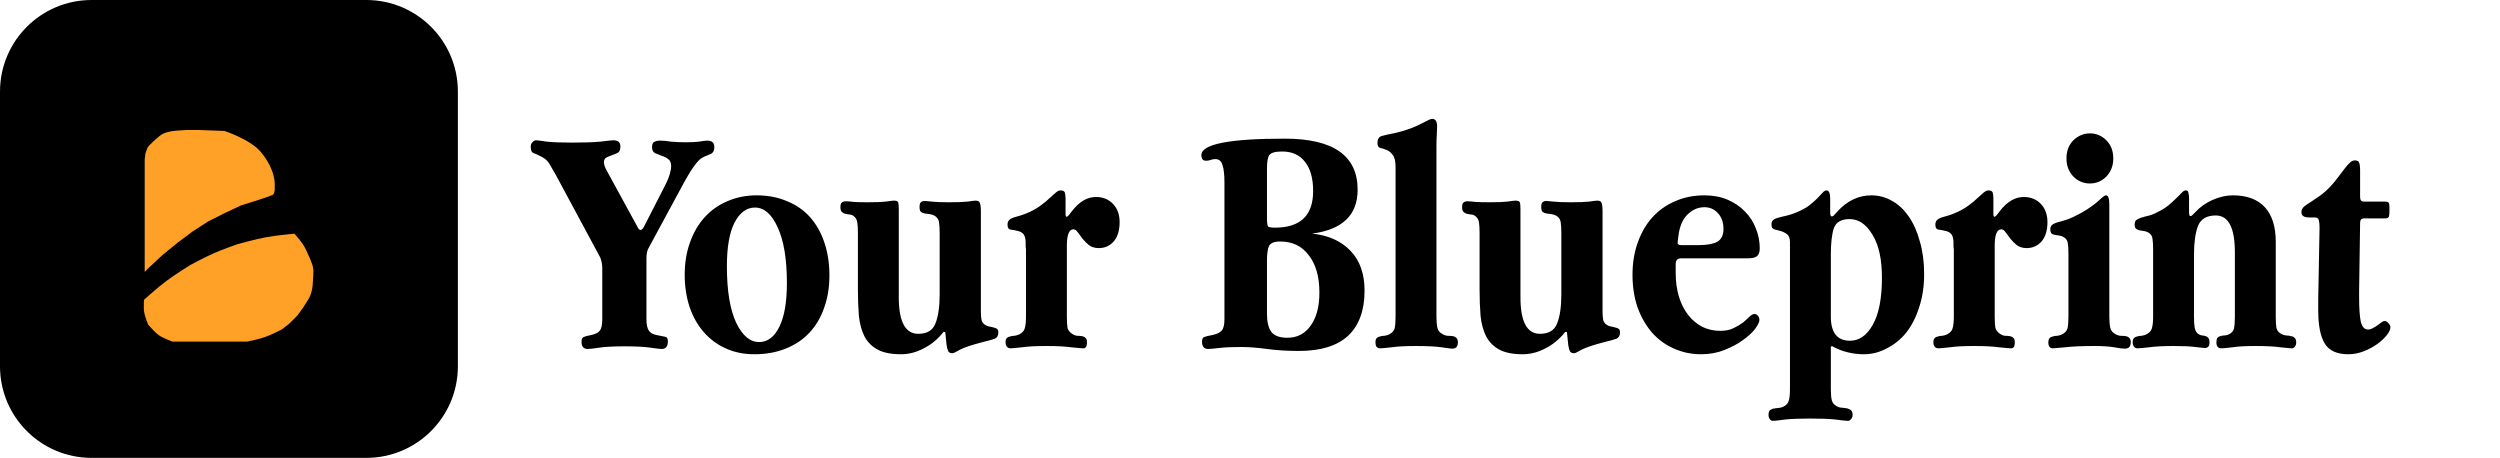
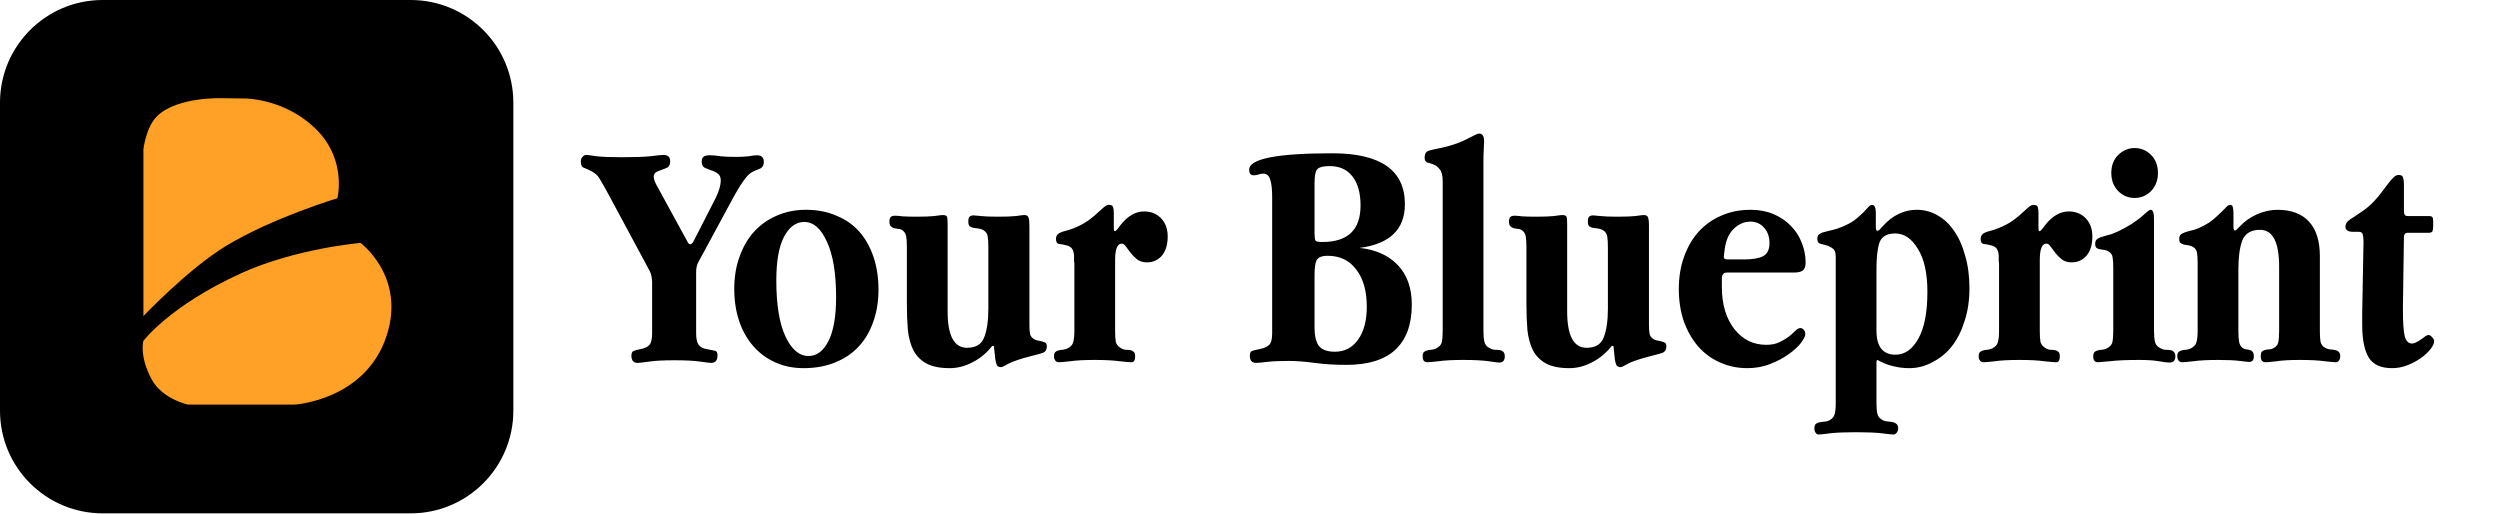
- <svg xmlns="http://www.w3.org/2000/svg" width="273" height="50" viewBox="0 0 273 50" fill="none">
-   <rect width="50" height="50" rx="10" fill="black" />
-   <path d="M15.3 17.4V30.9L16.7 29.5L18.1 28.2L19.7 26.9L21.3 25.7L23 24.6L24.8 23.7L26.5 22.9L28.4 22.3L29.3 22L30.1 21.7L30.4 21.3L30.5 20.8L30.5 20.3C30.5 20.3 30.7 18.421 28.8 16.2C27.572 14.764 24.6 13.8 24.6 13.8L21.8 13.7C21.8 13.7 20.867 13.68 20.3 13.7C19.734 13.719 18.9 13.8 18.9 13.8C18.9 13.8 18.14 13.899 17.7 14.1C17.217 14.32 17.003 14.554 16.6 14.9C16.223 15.224 15.7 15.8 15.7 15.8L15.4 16.6L15.3 17.4Z" fill="#FFA126" stroke="black" />
-   <path d="M27.041 37.8H18.741C18.741 37.8 17.577 37.392 17.041 37C16.462 36.576 15.741 35.7 15.741 35.7C15.741 35.7 15.337 34.748 15.241 34.1C15.149 33.482 15.241 32.5 15.241 32.5C15.241 32.5 16.777 31.098 17.841 30.3C18.855 29.539 20.541 28.5 20.541 28.5C20.541 28.5 22.102 27.657 23.141 27.2C24.137 26.762 25.741 26.2 25.741 26.2C25.741 26.2 27.736 25.636 29.041 25.4C30.318 25.169 32.341 25 32.341 25C32.341 25 33.4 26.069 33.841 27C34.741 28.9 34.651 29.045 34.7 29.3C34.749 29.555 34.708 30.373 34.641 31.184C34.541 32.4 34 33.1 34 33.1L33.5 33.9L32.841 34.8L31.941 35.7L31.041 36.4C31.041 36.4 29.851 37.022 29.041 37.3C28.279 37.562 27.041 37.8 27.041 37.8Z" fill="#FFA126" stroke="black" />
-   <path d="M66.236 18.596L69.62 24.788C69.716 25.004 69.824 25.112 69.944 25.112C70.064 25.112 70.184 25.004 70.304 24.788L72.716 20.072C72.908 19.688 73.052 19.328 73.148 18.992C73.244 18.632 73.292 18.356 73.292 18.164C73.292 17.78 73.184 17.516 72.968 17.372C72.752 17.204 72.512 17.084 72.248 17.012C71.984 16.916 71.744 16.82 71.528 16.724C71.312 16.604 71.204 16.388 71.204 16.076C71.204 15.812 71.264 15.632 71.384 15.536C71.528 15.416 71.768 15.356 72.104 15.356C72.44 15.356 72.824 15.392 73.256 15.464C73.712 15.512 74.252 15.536 74.876 15.536C75.476 15.536 75.968 15.512 76.352 15.464C76.76 15.392 77.06 15.356 77.252 15.356C77.756 15.356 78.008 15.596 78.008 16.076C78.008 16.268 77.972 16.424 77.9 16.544C77.852 16.64 77.768 16.724 77.648 16.796C77.528 16.844 77.384 16.904 77.216 16.976C77.072 17.024 76.892 17.108 76.676 17.228C76.172 17.492 75.428 18.548 74.444 20.396L70.88 26.984C70.688 27.296 70.592 27.68 70.592 28.136V34.904C70.592 35.432 70.676 35.828 70.844 36.092C71.012 36.356 71.312 36.524 71.744 36.596C72.152 36.668 72.452 36.728 72.644 36.776C72.836 36.8 72.932 36.968 72.932 37.28C72.932 37.832 72.704 38.108 72.248 38.108C72.08 38.108 71.672 38.06 71.024 37.964C70.376 37.868 69.44 37.82 68.216 37.82C67.016 37.82 66.092 37.868 65.444 37.964C64.796 38.06 64.376 38.108 64.184 38.108C63.728 38.108 63.5 37.844 63.5 37.316C63.5 37.052 63.572 36.884 63.716 36.812C63.86 36.74 64.124 36.668 64.508 36.596C64.988 36.5 65.312 36.344 65.48 36.128C65.672 35.912 65.768 35.492 65.768 34.868V29.252C65.768 29.06 65.744 28.844 65.696 28.604C65.648 28.364 65.576 28.16 65.48 27.992L60.656 19.028C60.416 18.596 60.2 18.224 60.008 17.912C59.816 17.576 59.528 17.312 59.144 17.12C58.784 16.928 58.496 16.796 58.28 16.724C58.064 16.652 57.956 16.424 57.956 16.04C57.956 15.824 58.016 15.656 58.136 15.536C58.256 15.392 58.4 15.32 58.568 15.32C58.688 15.32 59.06 15.368 59.684 15.464C60.308 15.536 61.232 15.572 62.456 15.572C63.8 15.572 64.844 15.536 65.588 15.464C66.332 15.368 66.8 15.32 66.992 15.32C67.496 15.32 67.748 15.548 67.748 16.004C67.748 16.34 67.652 16.568 67.46 16.688C67.268 16.784 67.064 16.868 66.848 16.94C66.632 17.012 66.428 17.096 66.236 17.192C66.044 17.288 65.948 17.468 65.948 17.732C65.948 17.948 66.044 18.236 66.236 18.596ZM82.617 21.332C83.865 21.332 84.981 21.548 85.965 21.98C86.973 22.388 87.813 22.976 88.485 23.744C89.157 24.512 89.673 25.436 90.033 26.516C90.393 27.596 90.573 28.784 90.573 30.08C90.573 31.376 90.381 32.552 89.997 33.608C89.637 34.664 89.097 35.576 88.377 36.344C87.681 37.088 86.817 37.664 85.785 38.072C84.777 38.48 83.637 38.684 82.365 38.684C81.213 38.684 80.169 38.468 79.233 38.036C78.321 37.628 77.529 37.04 76.857 36.272C76.185 35.504 75.669 34.592 75.309 33.536C74.949 32.456 74.769 31.28 74.769 30.008C74.769 28.712 74.961 27.536 75.345 26.48C75.729 25.4 76.257 24.488 76.929 23.744C77.625 22.976 78.453 22.388 79.413 21.98C80.397 21.548 81.465 21.332 82.617 21.332ZM82.437 22.664C81.525 22.664 80.781 23.216 80.205 24.32C79.653 25.4 79.377 26.984 79.377 29.072C79.377 31.736 79.713 33.788 80.385 35.228C81.057 36.644 81.897 37.352 82.905 37.352C83.817 37.352 84.549 36.8 85.101 35.696C85.653 34.592 85.929 32.996 85.929 30.908C85.929 28.292 85.593 26.264 84.921 24.824C84.273 23.384 83.445 22.664 82.437 22.664ZM98.147 23.528V32.456C98.147 35.12 98.855 36.452 100.271 36.452C101.231 36.452 101.855 36.08 102.143 35.336C102.455 34.568 102.611 33.512 102.611 32.168V25.436C102.611 24.932 102.587 24.536 102.539 24.248C102.491 23.96 102.335 23.732 102.071 23.564C101.903 23.468 101.723 23.408 101.531 23.384C101.339 23.36 101.159 23.336 100.991 23.312C100.823 23.288 100.679 23.228 100.559 23.132C100.463 23.036 100.415 22.856 100.415 22.592C100.415 22.328 100.463 22.16 100.559 22.088C100.655 21.992 100.799 21.944 100.991 21.944C101.087 21.944 101.351 21.968 101.783 22.016C102.215 22.064 102.827 22.088 103.619 22.088C104.507 22.088 105.179 22.064 105.635 22.016C106.115 21.944 106.415 21.908 106.535 21.908C106.799 21.908 106.955 21.992 107.003 22.16C107.075 22.304 107.111 22.628 107.111 23.132V34.04C107.111 34.4 107.135 34.7 107.183 34.94C107.231 35.156 107.363 35.336 107.579 35.48C107.723 35.576 107.879 35.636 108.047 35.66C108.215 35.684 108.371 35.72 108.515 35.768C108.659 35.792 108.779 35.84 108.875 35.912C108.971 35.984 109.019 36.116 109.019 36.308C109.019 36.644 108.887 36.872 108.623 36.992C108.359 37.088 107.927 37.208 107.327 37.352C106.127 37.664 105.299 37.94 104.843 38.18C104.387 38.444 104.111 38.576 104.015 38.576C103.799 38.576 103.643 38.504 103.547 38.36C103.475 38.216 103.415 37.988 103.367 37.676L103.223 36.272L103.043 36.236C102.419 37.028 101.699 37.628 100.883 38.036C100.067 38.468 99.239 38.684 98.399 38.684C97.319 38.684 96.467 38.516 95.843 38.18C95.219 37.844 94.739 37.364 94.403 36.74C94.091 36.116 93.887 35.372 93.791 34.508C93.719 33.62 93.683 32.648 93.683 31.592V25.436C93.683 24.908 93.659 24.512 93.611 24.248C93.563 23.96 93.419 23.732 93.179 23.564C93.035 23.468 92.879 23.42 92.711 23.42C92.567 23.396 92.423 23.372 92.279 23.348C92.135 23.3 92.015 23.228 91.919 23.132C91.823 23.036 91.775 22.868 91.775 22.628C91.775 22.364 91.823 22.196 91.919 22.124C92.015 22.028 92.171 21.98 92.387 21.98C92.579 21.98 92.867 22.004 93.251 22.052C93.635 22.076 94.139 22.088 94.763 22.088C95.603 22.088 96.251 22.064 96.707 22.016C97.187 21.944 97.487 21.908 97.607 21.908C97.871 21.908 98.027 21.968 98.075 22.088C98.123 22.208 98.147 22.46 98.147 22.844V23.528ZM116.358 21.692V23.312C116.358 23.552 116.394 23.672 116.466 23.672C116.538 23.672 116.634 23.6 116.754 23.456L117.078 23.024C117.87 22.016 118.734 21.512 119.67 21.512C120.438 21.512 121.062 21.764 121.542 22.268C122.022 22.772 122.262 23.432 122.262 24.248C122.262 25.16 122.046 25.868 121.614 26.372C121.182 26.852 120.642 27.092 119.994 27.092C119.562 27.092 119.202 26.984 118.914 26.768C118.65 26.552 118.422 26.324 118.23 26.084C118.038 25.82 117.858 25.58 117.69 25.364C117.546 25.148 117.39 25.04 117.222 25.04C116.742 25.04 116.502 25.64 116.502 26.84V34.58C116.502 35.108 116.526 35.516 116.574 35.804C116.646 36.068 116.814 36.284 117.078 36.452C117.246 36.572 117.426 36.644 117.618 36.668C117.81 36.668 117.978 36.68 118.122 36.704C118.29 36.728 118.422 36.788 118.518 36.884C118.638 36.956 118.698 37.124 118.698 37.388C118.698 37.82 118.566 38.036 118.302 38.036C118.11 38.036 117.678 38 117.006 37.928C116.334 37.832 115.422 37.784 114.27 37.784C113.118 37.784 112.218 37.832 111.57 37.928C110.922 38 110.514 38.036 110.346 38.036C110.178 38.036 110.046 37.976 109.95 37.856C109.854 37.736 109.806 37.58 109.806 37.388C109.806 37.148 109.854 36.992 109.95 36.92C110.046 36.824 110.166 36.764 110.31 36.74C110.454 36.692 110.61 36.668 110.778 36.668C110.946 36.644 111.114 36.596 111.282 36.524C111.618 36.356 111.822 36.14 111.894 35.876C111.99 35.588 112.038 35.156 112.038 34.58V27.308C112.038 27.188 112.026 27.068 112.002 26.948C112.002 26.828 112.002 26.684 112.002 26.516C112.002 26.18 111.954 25.916 111.858 25.724C111.762 25.508 111.57 25.352 111.282 25.256C110.922 25.16 110.622 25.1 110.382 25.076C110.142 25.052 110.022 24.872 110.022 24.536C110.022 24.32 110.082 24.152 110.202 24.032C110.322 23.912 110.49 23.816 110.706 23.744C110.922 23.672 111.174 23.6 111.462 23.528C111.774 23.432 112.11 23.3 112.47 23.132C112.974 22.892 113.394 22.64 113.73 22.376C114.09 22.112 114.39 21.86 114.63 21.62C114.894 21.38 115.11 21.188 115.278 21.044C115.47 20.876 115.65 20.792 115.818 20.792C116.082 20.792 116.238 20.876 116.286 21.044C116.334 21.212 116.358 21.428 116.358 21.692ZM138.354 23.816C138.354 24.296 138.39 24.596 138.462 24.716C138.534 24.812 138.786 24.86 139.218 24.86C142.002 24.86 143.394 23.528 143.394 20.864C143.394 19.472 143.094 18.404 142.494 17.66C141.918 16.916 141.09 16.544 140.01 16.544C139.266 16.544 138.798 16.676 138.606 16.94C138.438 17.18 138.354 17.672 138.354 18.416V23.816ZM143.286 25.508C145.086 25.7 146.49 26.336 147.498 27.416C148.506 28.472 149.01 29.912 149.01 31.736C149.01 33.896 148.41 35.54 147.21 36.668C146.01 37.772 144.222 38.324 141.846 38.324C140.574 38.324 139.41 38.252 138.354 38.108C137.298 37.964 136.35 37.892 135.51 37.892C134.526 37.892 133.734 37.928 133.134 38C132.534 38.072 132.138 38.108 131.946 38.108C131.49 38.108 131.262 37.844 131.262 37.316C131.262 37.052 131.334 36.884 131.478 36.812C131.646 36.74 131.934 36.668 132.342 36.596C132.822 36.5 133.17 36.344 133.386 36.128C133.602 35.912 133.71 35.492 133.71 34.868V19.964C133.71 19.076 133.638 18.428 133.494 18.02C133.374 17.588 133.11 17.372 132.702 17.372C132.51 17.372 132.33 17.408 132.162 17.48C132.018 17.528 131.862 17.552 131.694 17.552C131.358 17.552 131.19 17.348 131.19 16.94C131.19 15.74 134.226 15.14 140.298 15.14C145.602 15.14 148.254 17 148.254 20.72C148.254 23.48 146.598 25.076 143.286 25.508ZM138.354 34.256C138.354 35.144 138.51 35.804 138.822 36.236C139.158 36.668 139.746 36.884 140.586 36.884C141.642 36.884 142.482 36.452 143.106 35.588C143.754 34.7 144.078 33.488 144.078 31.952C144.078 30.224 143.694 28.868 142.926 27.884C142.182 26.876 141.138 26.372 139.794 26.372C139.146 26.372 138.738 26.54 138.57 26.876C138.426 27.188 138.354 27.716 138.354 28.46V34.256ZM156.86 15.932V34.58C156.86 35.108 156.896 35.516 156.968 35.804C157.04 36.092 157.208 36.308 157.472 36.452C157.664 36.572 157.856 36.644 158.048 36.668C158.264 36.668 158.456 36.68 158.624 36.704C158.792 36.728 158.924 36.788 159.02 36.884C159.14 36.98 159.2 37.148 159.2 37.388C159.2 37.844 158.996 38.072 158.588 38.072C158.468 38.072 158.084 38.024 157.436 37.928C156.788 37.832 155.852 37.784 154.628 37.784C153.476 37.784 152.576 37.832 151.928 37.928C151.28 38 150.872 38.036 150.704 38.036C150.536 38.036 150.404 37.976 150.308 37.856C150.236 37.736 150.2 37.58 150.2 37.388C150.2 37.148 150.248 36.992 150.344 36.92C150.44 36.824 150.56 36.764 150.704 36.74C150.848 36.692 151.004 36.668 151.172 36.668C151.364 36.644 151.532 36.596 151.676 36.524C152.012 36.356 152.216 36.14 152.288 35.876C152.36 35.588 152.396 35.156 152.396 34.58V18.236C152.396 17.588 152.288 17.144 152.072 16.904C151.88 16.64 151.652 16.46 151.388 16.364C151.148 16.268 150.92 16.196 150.704 16.148C150.512 16.076 150.416 15.896 150.416 15.608C150.416 15.2 150.572 14.948 150.884 14.852C151.22 14.756 151.7 14.648 152.324 14.528C152.948 14.384 153.488 14.228 153.944 14.06C154.4 13.892 154.784 13.724 155.096 13.556C155.432 13.388 155.696 13.256 155.888 13.16C156.104 13.04 156.272 12.98 156.392 12.98C156.752 12.98 156.932 13.256 156.932 13.808C156.932 14.072 156.92 14.384 156.896 14.744C156.872 15.104 156.86 15.5 156.86 15.932ZM166.034 23.528V32.456C166.034 35.12 166.742 36.452 168.158 36.452C169.118 36.452 169.742 36.08 170.03 35.336C170.342 34.568 170.498 33.512 170.498 32.168V25.436C170.498 24.932 170.474 24.536 170.426 24.248C170.378 23.96 170.222 23.732 169.958 23.564C169.79 23.468 169.61 23.408 169.418 23.384C169.226 23.36 169.046 23.336 168.878 23.312C168.71 23.288 168.566 23.228 168.446 23.132C168.35 23.036 168.302 22.856 168.302 22.592C168.302 22.328 168.35 22.16 168.446 22.088C168.542 21.992 168.686 21.944 168.878 21.944C168.974 21.944 169.238 21.968 169.67 22.016C170.102 22.064 170.714 22.088 171.506 22.088C172.394 22.088 173.066 22.064 173.522 22.016C174.002 21.944 174.302 21.908 174.422 21.908C174.686 21.908 174.842 21.992 174.89 22.16C174.962 22.304 174.998 22.628 174.998 23.132V34.04C174.998 34.4 175.022 34.7 175.07 34.94C175.118 35.156 175.25 35.336 175.466 35.48C175.61 35.576 175.766 35.636 175.934 35.66C176.102 35.684 176.258 35.72 176.402 35.768C176.546 35.792 176.666 35.84 176.762 35.912C176.858 35.984 176.906 36.116 176.906 36.308C176.906 36.644 176.774 36.872 176.51 36.992C176.246 37.088 175.814 37.208 175.214 37.352C174.014 37.664 173.186 37.94 172.73 38.18C172.274 38.444 171.998 38.576 171.902 38.576C171.686 38.576 171.53 38.504 171.434 38.36C171.362 38.216 171.302 37.988 171.254 37.676L171.11 36.272L170.93 36.236C170.306 37.028 169.586 37.628 168.77 38.036C167.954 38.468 167.126 38.684 166.286 38.684C165.206 38.684 164.354 38.516 163.73 38.18C163.106 37.844 162.626 37.364 162.29 36.74C161.978 36.116 161.774 35.372 161.678 34.508C161.606 33.62 161.57 32.648 161.57 31.592V25.436C161.57 24.908 161.546 24.512 161.498 24.248C161.45 23.96 161.306 23.732 161.066 23.564C160.922 23.468 160.766 23.42 160.598 23.42C160.454 23.396 160.31 23.372 160.166 23.348C160.022 23.3 159.902 23.228 159.806 23.132C159.71 23.036 159.662 22.868 159.662 22.628C159.662 22.364 159.71 22.196 159.806 22.124C159.902 22.028 160.058 21.98 160.274 21.98C160.466 21.98 160.754 22.004 161.138 22.052C161.522 22.076 162.026 22.088 162.65 22.088C163.49 22.088 164.138 22.064 164.594 22.016C165.074 21.944 165.374 21.908 165.494 21.908C165.758 21.908 165.914 21.968 165.962 22.088C166.01 22.208 166.034 22.46 166.034 22.844V23.528ZM185.469 26.768C186.381 26.768 187.065 26.648 187.521 26.408C187.977 26.144 188.205 25.676 188.205 25.004C188.205 24.284 188.001 23.708 187.593 23.276C187.209 22.844 186.717 22.628 186.117 22.628C185.421 22.628 184.797 22.904 184.245 23.456C183.717 23.984 183.393 24.776 183.273 25.832L183.201 26.444V26.516C183.201 26.684 183.333 26.768 183.597 26.768H185.469ZM190.869 28.208H183.561C183.177 28.208 182.985 28.424 182.985 28.856V29.792C182.985 30.752 183.105 31.628 183.345 32.42C183.585 33.188 183.921 33.848 184.353 34.4C184.785 34.952 185.301 35.384 185.901 35.696C186.501 35.984 187.149 36.128 187.845 36.128C188.421 36.128 188.901 36.032 189.285 35.84C189.693 35.648 190.041 35.444 190.329 35.228C190.617 34.988 190.857 34.772 191.049 34.58C191.241 34.388 191.421 34.292 191.589 34.292C191.733 34.292 191.853 34.352 191.949 34.472C192.069 34.592 192.129 34.748 192.129 34.94C192.129 35.156 191.973 35.48 191.661 35.912C191.349 36.32 190.905 36.728 190.329 37.136C189.777 37.544 189.105 37.904 188.313 38.216C187.545 38.528 186.693 38.684 185.757 38.684C184.677 38.684 183.669 38.468 182.733 38.036C181.821 37.628 181.029 37.04 180.357 36.272C179.709 35.504 179.193 34.592 178.809 33.536C178.449 32.456 178.269 31.28 178.269 30.008C178.269 28.712 178.461 27.536 178.845 26.48C179.229 25.4 179.757 24.488 180.429 23.744C181.125 22.976 181.953 22.388 182.913 21.98C183.873 21.548 184.941 21.332 186.117 21.332C187.053 21.332 187.893 21.488 188.637 21.8C189.381 22.112 190.017 22.544 190.545 23.096C191.073 23.624 191.469 24.236 191.733 24.932C192.021 25.628 192.165 26.36 192.165 27.128C192.165 27.536 192.057 27.824 191.841 27.992C191.649 28.136 191.325 28.208 190.869 28.208ZM199.856 21.692V23.204C199.856 23.492 199.916 23.636 200.036 23.636C200.108 23.636 200.18 23.6 200.252 23.528L200.612 23.132C201.692 21.932 202.94 21.332 204.356 21.332C205.172 21.332 205.928 21.536 206.624 21.944C207.32 22.328 207.92 22.892 208.424 23.636C208.952 24.38 209.36 25.292 209.648 26.372C209.96 27.428 210.116 28.616 210.116 29.936C210.116 31.256 209.936 32.456 209.576 33.536C209.24 34.616 208.772 35.54 208.172 36.308C207.572 37.052 206.864 37.628 206.048 38.036C205.256 38.468 204.416 38.684 203.528 38.684C202.904 38.684 202.316 38.612 201.764 38.468C201.212 38.348 200.636 38.12 200.036 37.784L199.928 37.892V42.5C199.928 43.052 199.964 43.46 200.036 43.724C200.108 43.988 200.276 44.192 200.54 44.336C200.732 44.456 200.924 44.516 201.116 44.516C201.332 44.54 201.524 44.564 201.692 44.588C201.884 44.636 202.028 44.708 202.124 44.804C202.244 44.9 202.304 45.068 202.304 45.308C202.304 45.5 202.244 45.656 202.124 45.776C202.028 45.896 201.92 45.956 201.8 45.956C201.584 45.956 201.128 45.908 200.432 45.812C199.76 45.74 198.848 45.704 197.696 45.704C196.544 45.704 195.62 45.74 194.924 45.812C194.252 45.908 193.808 45.956 193.592 45.956C193.472 45.956 193.364 45.896 193.268 45.776C193.172 45.656 193.124 45.5 193.124 45.308C193.124 45.068 193.172 44.9 193.268 44.804C193.364 44.732 193.484 44.672 193.628 44.624C193.796 44.6 193.964 44.576 194.132 44.552C194.324 44.552 194.504 44.516 194.672 44.444C195.008 44.3 195.224 44.084 195.32 43.796C195.416 43.532 195.464 43.1 195.464 42.5V26.48C195.464 26.024 195.356 25.724 195.14 25.58C194.924 25.412 194.684 25.292 194.42 25.22C194.18 25.148 193.952 25.088 193.736 25.04C193.544 24.968 193.448 24.8 193.448 24.536C193.448 24.296 193.508 24.128 193.628 24.032C193.772 23.912 193.952 23.828 194.168 23.78C194.408 23.708 194.696 23.636 195.032 23.564C195.368 23.492 195.74 23.372 196.148 23.204C196.724 22.964 197.192 22.712 197.552 22.448C197.912 22.16 198.212 21.896 198.452 21.656C198.692 21.416 198.884 21.212 199.028 21.044C199.172 20.876 199.316 20.792 199.46 20.792C199.724 20.792 199.856 21.092 199.856 21.692ZM199.928 34.58C199.928 36.332 200.624 37.208 202.016 37.208C203.024 37.208 203.852 36.632 204.5 35.48C205.172 34.304 205.508 32.588 205.508 30.332C205.508 28.292 205.16 26.72 204.464 25.616C203.792 24.488 202.964 23.924 201.98 23.924C201.068 23.924 200.492 24.26 200.252 24.932C200.036 25.58 199.928 26.54 199.928 27.812V34.58ZM217.678 21.692V23.312C217.678 23.552 217.714 23.672 217.786 23.672C217.858 23.672 217.954 23.6 218.074 23.456L218.398 23.024C219.19 22.016 220.054 21.512 220.99 21.512C221.758 21.512 222.382 21.764 222.862 22.268C223.342 22.772 223.582 23.432 223.582 24.248C223.582 25.16 223.366 25.868 222.934 26.372C222.502 26.852 221.962 27.092 221.314 27.092C220.882 27.092 220.522 26.984 220.234 26.768C219.97 26.552 219.742 26.324 219.55 26.084C219.358 25.82 219.178 25.58 219.01 25.364C218.866 25.148 218.71 25.04 218.542 25.04C218.062 25.04 217.822 25.64 217.822 26.84V34.58C217.822 35.108 217.846 35.516 217.894 35.804C217.966 36.068 218.134 36.284 218.398 36.452C218.566 36.572 218.746 36.644 218.938 36.668C219.13 36.668 219.298 36.68 219.442 36.704C219.61 36.728 219.742 36.788 219.838 36.884C219.958 36.956 220.018 37.124 220.018 37.388C220.018 37.82 219.886 38.036 219.622 38.036C219.43 38.036 218.998 38 218.326 37.928C217.654 37.832 216.742 37.784 215.59 37.784C214.438 37.784 213.538 37.832 212.89 37.928C212.242 38 211.834 38.036 211.666 38.036C211.498 38.036 211.366 37.976 211.27 37.856C211.174 37.736 211.126 37.58 211.126 37.388C211.126 37.148 211.174 36.992 211.27 36.92C211.366 36.824 211.486 36.764 211.63 36.74C211.774 36.692 211.93 36.668 212.098 36.668C212.266 36.644 212.434 36.596 212.602 36.524C212.938 36.356 213.142 36.14 213.214 35.876C213.31 35.588 213.358 35.156 213.358 34.58V27.308C213.358 27.188 213.346 27.068 213.322 26.948C213.322 26.828 213.322 26.684 213.322 26.516C213.322 26.18 213.274 25.916 213.178 25.724C213.082 25.508 212.89 25.352 212.602 25.256C212.242 25.16 211.942 25.1 211.702 25.076C211.462 25.052 211.342 24.872 211.342 24.536C211.342 24.32 211.402 24.152 211.522 24.032C211.642 23.912 211.81 23.816 212.026 23.744C212.242 23.672 212.494 23.6 212.782 23.528C213.094 23.432 213.43 23.3 213.79 23.132C214.294 22.892 214.714 22.64 215.05 22.376C215.41 22.112 215.71 21.86 215.95 21.62C216.214 21.38 216.43 21.188 216.598 21.044C216.79 20.876 216.97 20.792 217.138 20.792C217.402 20.792 217.558 20.876 217.606 21.044C217.654 21.212 217.678 21.428 217.678 21.692ZM228.214 14.564C228.91 14.564 229.51 14.816 230.014 15.32C230.518 15.824 230.77 16.484 230.77 17.3C230.77 18.092 230.518 18.752 230.014 19.28C229.51 19.784 228.91 20.036 228.214 20.036C227.518 20.036 226.918 19.784 226.414 19.28C225.91 18.752 225.658 18.092 225.658 17.3C225.658 16.484 225.91 15.824 226.414 15.32C226.942 14.816 227.542 14.564 228.214 14.564ZM230.338 22.34V34.58C230.338 35.108 230.374 35.516 230.446 35.804C230.518 36.092 230.686 36.308 230.95 36.452C231.142 36.572 231.334 36.644 231.526 36.668C231.742 36.668 231.934 36.68 232.102 36.704C232.27 36.728 232.402 36.788 232.498 36.884C232.618 36.98 232.678 37.148 232.678 37.388C232.678 37.844 232.462 38.072 232.03 38.072C231.79 38.072 231.406 38.024 230.878 37.928C230.35 37.832 229.63 37.784 228.718 37.784C227.326 37.784 226.246 37.832 225.478 37.928C224.734 38 224.302 38.036 224.182 38.036C223.846 38.036 223.678 37.82 223.678 37.388C223.678 37.172 223.726 37.016 223.822 36.92C223.918 36.824 224.038 36.764 224.182 36.74C224.326 36.692 224.482 36.668 224.65 36.668C224.842 36.644 225.01 36.596 225.154 36.524C225.49 36.356 225.694 36.14 225.766 35.876C225.838 35.588 225.874 35.156 225.874 34.58V27.704C225.874 27.2 225.85 26.816 225.802 26.552C225.778 26.288 225.634 26.072 225.37 25.904C225.226 25.808 225.058 25.748 224.866 25.724C224.698 25.7 224.542 25.676 224.398 25.652C224.254 25.628 224.134 25.58 224.038 25.508C223.942 25.412 223.894 25.268 223.894 25.076C223.894 24.86 223.942 24.704 224.038 24.608C224.158 24.488 224.326 24.392 224.542 24.32C224.758 24.248 225.01 24.176 225.298 24.104C225.61 24.032 225.97 23.9 226.378 23.708C226.978 23.42 227.482 23.144 227.89 22.88C228.322 22.592 228.67 22.34 228.934 22.124C229.198 21.884 229.414 21.692 229.582 21.548C229.75 21.404 229.882 21.332 229.978 21.332C230.218 21.332 230.338 21.668 230.338 22.34ZM239.044 21.692V23.168C239.044 23.456 239.092 23.6 239.188 23.6C239.26 23.6 239.332 23.564 239.404 23.492L239.728 23.168C240.232 22.616 240.856 22.172 241.6 21.836C242.368 21.5 243.112 21.332 243.832 21.332C245.368 21.332 246.532 21.764 247.324 22.628C248.116 23.492 248.512 24.752 248.512 26.408V34.58C248.512 35.108 248.536 35.516 248.584 35.804C248.656 36.092 248.824 36.308 249.088 36.452C249.256 36.548 249.436 36.608 249.628 36.632C249.82 36.632 250 36.656 250.168 36.704C250.336 36.728 250.468 36.788 250.564 36.884C250.684 36.98 250.744 37.148 250.744 37.388C250.744 37.58 250.696 37.736 250.6 37.856C250.504 37.976 250.396 38.036 250.276 38.036C250.132 38.036 249.724 38 249.052 37.928C248.404 37.832 247.48 37.784 246.28 37.784C245.2 37.784 244.36 37.832 243.76 37.928C243.16 38 242.764 38.036 242.572 38.036C242.212 38.036 242.032 37.82 242.032 37.388C242.032 37.148 242.068 36.98 242.14 36.884C242.236 36.788 242.344 36.728 242.464 36.704C242.608 36.656 242.752 36.632 242.896 36.632C243.064 36.632 243.22 36.596 243.364 36.524C243.676 36.38 243.868 36.176 243.94 35.912C244.012 35.624 244.048 35.18 244.048 34.58V27.56C244.048 24.872 243.352 23.528 241.96 23.528C240.976 23.528 240.328 23.912 240.016 24.68C239.728 25.448 239.584 26.492 239.584 27.812V34.58C239.584 35.084 239.608 35.48 239.656 35.768C239.704 36.056 239.824 36.284 240.016 36.452C240.16 36.548 240.304 36.608 240.448 36.632C240.592 36.632 240.724 36.656 240.844 36.704C240.964 36.728 241.06 36.788 241.132 36.884C241.228 36.98 241.276 37.148 241.276 37.388C241.276 37.796 241.108 38 240.772 38C240.652 38 240.304 37.964 239.728 37.892C239.176 37.82 238.384 37.784 237.352 37.784C236.2 37.784 235.3 37.832 234.652 37.928C234.004 38 233.596 38.036 233.428 38.036C233.26 38.036 233.128 37.976 233.032 37.856C232.936 37.736 232.888 37.58 232.888 37.388C232.888 37.148 232.936 36.992 233.032 36.92C233.128 36.824 233.248 36.764 233.392 36.74C233.536 36.692 233.692 36.668 233.86 36.668C234.028 36.644 234.196 36.596 234.364 36.524C234.7 36.356 234.904 36.14 234.976 35.876C235.072 35.588 235.12 35.156 235.12 34.58V27.2C235.12 26.696 235.096 26.312 235.048 26.048C235.024 25.784 234.88 25.568 234.616 25.4C234.448 25.304 234.268 25.244 234.076 25.22C233.908 25.196 233.752 25.172 233.608 25.148C233.464 25.1 233.344 25.04 233.248 24.968C233.152 24.896 233.104 24.752 233.104 24.536C233.104 24.296 233.164 24.128 233.284 24.032C233.404 23.936 233.572 23.852 233.788 23.78C234.004 23.708 234.268 23.636 234.58 23.564C234.892 23.492 235.228 23.36 235.588 23.168C236.092 22.928 236.512 22.664 236.848 22.376C237.184 22.088 237.46 21.836 237.676 21.62C237.916 21.38 238.108 21.188 238.252 21.044C238.396 20.876 238.54 20.792 238.684 20.792C238.852 20.792 238.948 20.876 238.972 21.044C239.02 21.212 239.044 21.428 239.044 21.692ZM257.723 18.488V21.512C257.723 21.848 257.855 22.016 258.119 22.016H260.423C260.663 22.016 260.807 22.064 260.855 22.16C260.903 22.232 260.927 22.364 260.927 22.556V23.096C260.927 23.36 260.903 23.552 260.855 23.672C260.807 23.792 260.663 23.852 260.423 23.852H258.119C257.855 23.852 257.723 24.02 257.723 24.356L257.615 31.772V32.42C257.615 33.644 257.675 34.544 257.795 35.12C257.939 35.696 258.203 35.984 258.587 35.984C258.755 35.984 258.923 35.936 259.091 35.84C259.283 35.744 259.463 35.636 259.631 35.516C259.799 35.396 259.943 35.288 260.063 35.192C260.207 35.096 260.327 35.048 260.423 35.048C260.543 35.048 260.675 35.132 260.819 35.3C260.963 35.444 261.035 35.588 261.035 35.732C261.035 35.972 260.903 36.26 260.639 36.596C260.375 36.932 260.027 37.256 259.595 37.568C259.163 37.88 258.671 38.144 258.119 38.36C257.567 38.576 257.003 38.684 256.427 38.684C255.203 38.684 254.351 38.3 253.871 37.532C253.391 36.74 253.151 35.54 253.151 33.932V32.6L253.295 24.86C253.295 24.524 253.271 24.26 253.223 24.068C253.175 23.852 253.031 23.744 252.791 23.744H252.143C251.591 23.744 251.315 23.552 251.315 23.168C251.315 22.952 251.399 22.76 251.567 22.592C251.759 22.424 251.999 22.256 252.287 22.088C252.575 21.896 252.911 21.668 253.295 21.404C253.679 21.14 254.075 20.792 254.483 20.36C254.819 20 255.107 19.652 255.347 19.316C255.611 18.98 255.839 18.68 256.031 18.416C256.247 18.128 256.439 17.912 256.607 17.768C256.775 17.6 256.955 17.516 257.147 17.516C257.411 17.516 257.567 17.6 257.615 17.768C257.687 17.936 257.723 18.176 257.723 18.488Z" fill="black" />
+ <svg xmlns="http://www.w3.org/2000/svg" width="974" height="200" viewBox="0 0 974 200" fill="none">
+   <path d="M255.728 72.008L267.76 94.024C268.101 94.792 268.485 95.176 268.912 95.176C269.339 95.176 269.765 94.792 270.192 94.024L278.768 77.256C279.451 75.891 279.963 74.611 280.304 73.416C280.645 72.136 280.816 71.155 280.816 70.472C280.816 69.107 280.432 68.168 279.664 67.656C278.896 67.059 278.043 66.632 277.104 66.376C276.165 66.035 275.312 65.693 274.544 65.352C273.776 64.925 273.392 64.157 273.392 63.048C273.392 62.109 273.605 61.469 274.032 61.128C274.544 60.701 275.397 60.488 276.592 60.488C277.787 60.488 279.152 60.616 280.688 60.872C282.309 61.043 284.229 61.128 286.448 61.128C288.581 61.128 290.331 61.043 291.696 60.872C293.147 60.616 294.213 60.488 294.896 60.488C296.688 60.488 297.584 61.341 297.584 63.048C297.584 63.731 297.456 64.285 297.2 64.712C297.029 65.053 296.731 65.352 296.304 65.608C295.877 65.779 295.365 65.992 294.768 66.248C294.256 66.419 293.616 66.717 292.848 67.144C291.056 68.083 288.411 71.837 284.912 78.408L272.24 101.832C271.557 102.941 271.216 104.307 271.216 105.928V129.992C271.216 131.869 271.515 133.277 272.112 134.216C272.709 135.155 273.776 135.752 275.312 136.008C276.763 136.264 277.829 136.477 278.512 136.648C279.195 136.733 279.536 137.331 279.536 138.44C279.536 140.403 278.725 141.384 277.104 141.384C276.507 141.384 275.056 141.213 272.752 140.872C270.448 140.531 267.12 140.36 262.768 140.36C258.501 140.36 255.216 140.531 252.912 140.872C250.608 141.213 249.115 141.384 248.432 141.384C246.811 141.384 246 140.445 246 138.568C246 137.629 246.256 137.032 246.768 136.776C247.28 136.52 248.219 136.264 249.584 136.008C251.291 135.667 252.443 135.112 253.04 134.344C253.723 133.576 254.064 132.083 254.064 129.864V109.896C254.064 109.213 253.979 108.445 253.808 107.592C253.637 106.739 253.381 106.013 253.04 105.416L235.888 73.544C235.035 72.008 234.267 70.685 233.584 69.576C232.901 68.381 231.877 67.443 230.512 66.76C229.232 66.077 228.208 65.608 227.44 65.352C226.672 65.096 226.288 64.285 226.288 62.92C226.288 62.152 226.501 61.555 226.928 61.128C227.355 60.616 227.867 60.36 228.464 60.36C228.891 60.36 230.213 60.531 232.432 60.872C234.651 61.128 237.936 61.256 242.288 61.256C247.067 61.256 250.779 61.128 253.424 60.872C256.069 60.531 257.733 60.36 258.416 60.36C260.208 60.36 261.104 61.171 261.104 62.792C261.104 63.987 260.763 64.797 260.08 65.224C259.397 65.565 258.672 65.864 257.904 66.12C257.136 66.376 256.411 66.675 255.728 67.016C255.045 67.357 254.704 67.997 254.704 68.936C254.704 69.704 255.045 70.728 255.728 72.008ZM313.97 81.736C318.407 81.736 322.375 82.504 325.874 84.04C329.458 85.491 332.445 87.581 334.834 90.312C337.223 93.043 339.058 96.328 340.338 100.168C341.618 104.008 342.258 108.232 342.258 112.84C342.258 117.448 341.575 121.629 340.21 125.384C338.93 129.139 337.01 132.381 334.45 135.112C331.975 137.757 328.903 139.805 325.234 141.256C321.65 142.707 317.597 143.432 313.074 143.432C308.978 143.432 305.266 142.664 301.938 141.128C298.695 139.677 295.879 137.587 293.49 134.856C291.101 132.125 289.266 128.883 287.986 125.128C286.706 121.288 286.066 117.107 286.066 112.584C286.066 107.976 286.749 103.795 288.114 100.04C289.479 96.2 291.357 92.957 293.746 90.312C296.221 87.581 299.165 85.491 302.578 84.04C306.077 82.504 309.874 81.736 313.97 81.736ZM313.33 86.472C310.087 86.472 307.442 88.435 305.394 92.36C303.431 96.2 302.45 101.832 302.45 109.256C302.45 118.728 303.645 126.024 306.034 131.144C308.423 136.179 311.41 138.696 314.994 138.696C318.237 138.696 320.839 136.733 322.802 132.808C324.765 128.883 325.746 123.208 325.746 115.784C325.746 106.483 324.551 99.272 322.162 94.152C319.858 89.032 316.914 86.472 313.33 86.472ZM369.189 89.544V121.288C369.189 130.76 371.706 135.496 376.741 135.496C380.154 135.496 382.373 134.173 383.397 131.528C384.506 128.797 385.061 125.043 385.061 120.264V96.328C385.061 94.536 384.976 93.128 384.805 92.104C384.634 91.08 384.08 90.269 383.141 89.672C382.544 89.331 381.904 89.117 381.221 89.032C380.538 88.947 379.898 88.861 379.301 88.776C378.704 88.691 378.192 88.477 377.765 88.136C377.424 87.795 377.253 87.155 377.253 86.216C377.253 85.277 377.424 84.68 377.765 84.424C378.106 84.083 378.618 83.912 379.301 83.912C379.642 83.912 380.581 83.997 382.117 84.168C383.653 84.339 385.829 84.424 388.645 84.424C391.802 84.424 394.192 84.339 395.813 84.168C397.52 83.912 398.586 83.784 399.013 83.784C399.952 83.784 400.506 84.083 400.677 84.68C400.933 85.192 401.061 86.344 401.061 88.136V126.92C401.061 128.2 401.146 129.267 401.317 130.12C401.488 130.888 401.957 131.528 402.725 132.04C403.237 132.381 403.792 132.595 404.389 132.68C404.986 132.765 405.541 132.893 406.053 133.064C406.565 133.149 406.992 133.32 407.333 133.576C407.674 133.832 407.845 134.301 407.845 134.984C407.845 136.179 407.376 136.989 406.437 137.416C405.498 137.757 403.962 138.184 401.829 138.696C397.562 139.805 394.618 140.787 392.997 141.64C391.376 142.579 390.394 143.048 390.053 143.048C389.285 143.048 388.73 142.792 388.389 142.28C388.133 141.768 387.92 140.957 387.749 139.848L387.237 134.856L386.597 134.728C384.378 137.544 381.818 139.677 378.917 141.128C376.016 142.664 373.072 143.432 370.085 143.432C366.245 143.432 363.216 142.835 360.997 141.64C358.778 140.445 357.072 138.739 355.877 136.52C354.768 134.301 354.042 131.656 353.701 128.584C353.445 125.427 353.317 121.971 353.317 118.216V96.328C353.317 94.451 353.232 93.043 353.061 92.104C352.89 91.08 352.378 90.269 351.525 89.672C351.013 89.331 350.458 89.16 349.861 89.16C349.349 89.075 348.837 88.989 348.325 88.904C347.813 88.733 347.386 88.477 347.045 88.136C346.704 87.795 346.533 87.197 346.533 86.344C346.533 85.405 346.704 84.808 347.045 84.552C347.386 84.211 347.941 84.04 348.709 84.04C349.392 84.04 350.416 84.125 351.781 84.296C353.146 84.381 354.938 84.424 357.157 84.424C360.144 84.424 362.448 84.339 364.069 84.168C365.776 83.912 366.842 83.784 367.269 83.784C368.208 83.784 368.762 83.997 368.933 84.424C369.104 84.851 369.189 85.747 369.189 87.112V89.544ZM433.939 83.016V88.776C433.939 89.629 434.067 90.056 434.323 90.056C434.579 90.056 434.92 89.8 435.347 89.288L436.499 87.752C439.315 84.168 442.387 82.376 445.715 82.376C448.446 82.376 450.664 83.272 452.371 85.064C454.078 86.856 454.931 89.203 454.931 92.104C454.931 95.347 454.163 97.864 452.627 99.656C451.091 101.363 449.171 102.216 446.867 102.216C445.331 102.216 444.051 101.832 443.027 101.064C442.088 100.296 441.278 99.485 440.595 98.632C439.912 97.693 439.272 96.84 438.675 96.072C438.163 95.304 437.608 94.92 437.011 94.92C435.304 94.92 434.451 97.053 434.451 101.32V128.84C434.451 130.717 434.536 132.168 434.707 133.192C434.963 134.131 435.56 134.899 436.499 135.496C437.096 135.923 437.736 136.179 438.419 136.264C439.102 136.264 439.699 136.307 440.211 136.392C440.808 136.477 441.278 136.691 441.619 137.032C442.046 137.288 442.259 137.885 442.259 138.824C442.259 140.36 441.79 141.128 440.851 141.128C440.168 141.128 438.632 141 436.243 140.744C433.854 140.403 430.611 140.232 426.515 140.232C422.419 140.232 419.219 140.403 416.915 140.744C414.611 141 413.16 141.128 412.563 141.128C411.966 141.128 411.496 140.915 411.155 140.488C410.814 140.061 410.643 139.507 410.643 138.824C410.643 137.971 410.814 137.416 411.155 137.16C411.496 136.819 411.923 136.605 412.435 136.52C412.947 136.349 413.502 136.264 414.099 136.264C414.696 136.179 415.294 136.008 415.891 135.752C417.086 135.155 417.811 134.387 418.067 133.448C418.408 132.424 418.579 130.888 418.579 128.84V102.984C418.579 102.557 418.536 102.131 418.451 101.704C418.451 101.277 418.451 100.765 418.451 100.168C418.451 98.973 418.28 98.035 417.939 97.352C417.598 96.584 416.915 96.029 415.891 95.688C414.611 95.347 413.544 95.133 412.691 95.048C411.838 94.963 411.411 94.323 411.411 93.128C411.411 92.36 411.624 91.763 412.051 91.336C412.478 90.909 413.075 90.568 413.843 90.312C414.611 90.056 415.507 89.8 416.531 89.544C417.64 89.203 418.835 88.733 420.115 88.136C421.907 87.283 423.4 86.387 424.595 85.448C425.875 84.509 426.942 83.613 427.795 82.76C428.734 81.907 429.502 81.224 430.099 80.712C430.782 80.115 431.422 79.816 432.019 79.816C432.958 79.816 433.512 80.115 433.683 80.712C433.854 81.309 433.939 82.077 433.939 83.016ZM512.148 90.568C512.148 92.275 512.276 93.341 512.532 93.768C512.788 94.109 513.684 94.28 515.22 94.28C525.119 94.28 530.068 89.544 530.068 80.072C530.068 75.123 529.001 71.325 526.868 68.68C524.82 66.035 521.876 64.712 518.036 64.712C515.391 64.712 513.727 65.181 513.044 66.12C512.447 66.973 512.148 68.723 512.148 71.368V90.568ZM529.684 96.584C536.084 97.267 541.076 99.528 544.66 103.368C548.244 107.123 550.036 112.243 550.036 118.728C550.036 126.408 547.903 132.253 543.636 136.264C539.369 140.189 533.012 142.152 524.564 142.152C520.041 142.152 515.903 141.896 512.148 141.384C508.393 140.872 505.023 140.616 502.036 140.616C498.537 140.616 495.721 140.744 493.588 141C491.455 141.256 490.047 141.384 489.364 141.384C487.743 141.384 486.932 140.445 486.932 138.568C486.932 137.629 487.188 137.032 487.7 136.776C488.297 136.52 489.321 136.264 490.772 136.008C492.479 135.667 493.716 135.112 494.484 134.344C495.252 133.576 495.636 132.083 495.636 129.864V76.872C495.636 73.715 495.38 71.411 494.868 69.96C494.441 68.424 493.503 67.656 492.052 67.656C491.369 67.656 490.729 67.784 490.132 68.04C489.62 68.211 489.065 68.296 488.468 68.296C487.273 68.296 486.676 67.571 486.676 66.12C486.676 61.853 497.471 59.72 519.06 59.72C537.919 59.72 547.348 66.333 547.348 79.56C547.348 89.373 541.46 95.048 529.684 96.584ZM512.148 127.688C512.148 130.845 512.703 133.192 513.812 134.728C515.007 136.264 517.097 137.032 520.084 137.032C523.839 137.032 526.825 135.496 529.044 132.424C531.348 129.267 532.5 124.957 532.5 119.496C532.5 113.352 531.135 108.531 528.404 105.032C525.759 101.448 522.047 99.656 517.268 99.656C514.964 99.656 513.513 100.253 512.916 101.448C512.404 102.557 512.148 104.435 512.148 107.08V127.688ZM577.945 62.536V128.84C577.945 130.717 578.073 132.168 578.329 133.192C578.585 134.216 579.182 134.984 580.121 135.496C580.804 135.923 581.486 136.179 582.169 136.264C582.937 136.264 583.62 136.307 584.217 136.392C584.814 136.477 585.284 136.691 585.625 137.032C586.052 137.373 586.265 137.971 586.265 138.824C586.265 140.445 585.54 141.256 584.089 141.256C583.662 141.256 582.297 141.085 579.993 140.744C577.689 140.403 574.361 140.232 570.009 140.232C565.913 140.232 562.713 140.403 560.409 140.744C558.105 141 556.654 141.128 556.057 141.128C555.46 141.128 554.99 140.915 554.649 140.488C554.393 140.061 554.265 139.507 554.265 138.824C554.265 137.971 554.436 137.416 554.777 137.16C555.118 136.819 555.545 136.605 556.057 136.52C556.569 136.349 557.124 136.264 557.721 136.264C558.404 136.179 559.001 136.008 559.513 135.752C560.708 135.155 561.433 134.387 561.689 133.448C561.945 132.424 562.073 130.888 562.073 128.84V70.728C562.073 68.424 561.689 66.845 560.921 65.992C560.238 65.053 559.428 64.413 558.489 64.072C557.636 63.731 556.825 63.475 556.057 63.304C555.374 63.048 555.033 62.408 555.033 61.384C555.033 59.933 555.588 59.037 556.697 58.696C557.892 58.355 559.598 57.971 561.817 57.544C564.036 57.032 565.956 56.477 567.577 55.88C569.198 55.283 570.564 54.685 571.673 54.088C572.868 53.491 573.806 53.021 574.489 52.68C575.257 52.253 575.854 52.04 576.281 52.04C577.561 52.04 578.201 53.021 578.201 54.984C578.201 55.923 578.158 57.032 578.073 58.312C577.988 59.592 577.945 61 577.945 62.536ZM610.564 89.544V121.288C610.564 130.76 613.081 135.496 618.116 135.496C621.529 135.496 623.748 134.173 624.772 131.528C625.881 128.797 626.436 125.043 626.436 120.264V96.328C626.436 94.536 626.351 93.128 626.18 92.104C626.009 91.08 625.455 90.269 624.516 89.672C623.919 89.331 623.279 89.117 622.596 89.032C621.913 88.947 621.273 88.861 620.676 88.776C620.079 88.691 619.567 88.477 619.14 88.136C618.799 87.795 618.628 87.155 618.628 86.216C618.628 85.277 618.799 84.68 619.14 84.424C619.481 84.083 619.993 83.912 620.676 83.912C621.017 83.912 621.956 83.997 623.492 84.168C625.028 84.339 627.204 84.424 630.02 84.424C633.177 84.424 635.567 84.339 637.188 84.168C638.895 83.912 639.961 83.784 640.388 83.784C641.327 83.784 641.881 84.083 642.052 84.68C642.308 85.192 642.436 86.344 642.436 88.136V126.92C642.436 128.2 642.521 129.267 642.692 130.12C642.863 130.888 643.332 131.528 644.1 132.04C644.612 132.381 645.167 132.595 645.764 132.68C646.361 132.765 646.916 132.893 647.428 133.064C647.94 133.149 648.367 133.32 648.708 133.576C649.049 133.832 649.22 134.301 649.22 134.984C649.22 136.179 648.751 136.989 647.812 137.416C646.873 137.757 645.337 138.184 643.204 138.696C638.937 139.805 635.993 140.787 634.372 141.64C632.751 142.579 631.769 143.048 631.428 143.048C630.66 143.048 630.105 142.792 629.764 142.28C629.508 141.768 629.295 140.957 629.124 139.848L628.612 134.856L627.972 134.728C625.753 137.544 623.193 139.677 620.292 141.128C617.391 142.664 614.447 143.432 611.46 143.432C607.62 143.432 604.591 142.835 602.372 141.64C600.153 140.445 598.447 138.739 597.252 136.52C596.143 134.301 595.417 131.656 595.076 128.584C594.82 125.427 594.692 121.971 594.692 118.216V96.328C594.692 94.451 594.607 93.043 594.436 92.104C594.265 91.08 593.753 90.269 592.9 89.672C592.388 89.331 591.833 89.16 591.236 89.16C590.724 89.075 590.212 88.989 589.7 88.904C589.188 88.733 588.761 88.477 588.42 88.136C588.079 87.795 587.908 87.197 587.908 86.344C587.908 85.405 588.079 84.808 588.42 84.552C588.761 84.211 589.316 84.04 590.084 84.04C590.767 84.04 591.791 84.125 593.156 84.296C594.521 84.381 596.313 84.424 598.532 84.424C601.519 84.424 603.823 84.339 605.444 84.168C607.151 83.912 608.217 83.784 608.644 83.784C609.583 83.784 610.137 83.997 610.308 84.424C610.479 84.851 610.564 85.747 610.564 87.112V89.544ZM679.666 101.064C682.909 101.064 685.341 100.637 686.962 99.784C688.583 98.845 689.394 97.181 689.394 94.792C689.394 92.232 688.669 90.184 687.218 88.648C685.853 87.112 684.103 86.344 681.97 86.344C679.495 86.344 677.277 87.325 675.314 89.288C673.437 91.165 672.285 93.981 671.858 97.736L671.602 99.912V100.168C671.602 100.765 672.071 101.064 673.01 101.064H679.666ZM698.866 106.184H672.882C671.517 106.184 670.834 106.952 670.834 108.488V111.816C670.834 115.229 671.261 118.344 672.114 121.16C672.967 123.891 674.162 126.237 675.698 128.2C677.234 130.163 679.069 131.699 681.202 132.808C683.335 133.832 685.639 134.344 688.114 134.344C690.162 134.344 691.869 134.003 693.234 133.32C694.685 132.637 695.922 131.912 696.946 131.144C697.97 130.291 698.823 129.523 699.506 128.84C700.189 128.157 700.829 127.816 701.426 127.816C701.938 127.816 702.365 128.029 702.706 128.456C703.133 128.883 703.346 129.437 703.346 130.12C703.346 130.888 702.791 132.04 701.682 133.576C700.573 135.027 698.994 136.477 696.946 137.928C694.983 139.379 692.594 140.659 689.778 141.768C687.047 142.877 684.018 143.432 680.69 143.432C676.85 143.432 673.266 142.664 669.938 141.128C666.695 139.677 663.879 137.587 661.49 134.856C659.186 132.125 657.351 128.883 655.986 125.128C654.706 121.288 654.066 117.107 654.066 112.584C654.066 107.976 654.749 103.795 656.114 100.04C657.479 96.2 659.357 92.957 661.746 90.312C664.221 87.581 667.165 85.491 670.578 84.04C673.991 82.504 677.789 81.736 681.97 81.736C685.298 81.736 688.285 82.291 690.93 83.4C693.575 84.509 695.837 86.045 697.714 88.008C699.591 89.885 700.999 92.061 701.938 94.536C702.962 97.011 703.474 99.613 703.474 102.344C703.474 103.795 703.09 104.819 702.322 105.416C701.639 105.928 700.487 106.184 698.866 106.184ZM730.82 83.016V88.392C730.82 89.416 731.033 89.928 731.46 89.928C731.716 89.928 731.972 89.8 732.228 89.544L733.508 88.136C737.348 83.869 741.785 81.736 746.82 81.736C749.721 81.736 752.409 82.461 754.884 83.912C757.359 85.277 759.492 87.283 761.284 89.928C763.161 92.573 764.612 95.816 765.636 99.656C766.745 103.411 767.3 107.635 767.3 112.328C767.3 117.021 766.66 121.288 765.38 125.128C764.185 128.968 762.521 132.253 760.388 134.984C758.255 137.629 755.737 139.677 752.836 141.128C750.02 142.664 747.033 143.432 743.876 143.432C741.657 143.432 739.567 143.176 737.604 142.664C735.641 142.237 733.593 141.427 731.46 140.232L731.076 140.616V157C731.076 158.963 731.204 160.413 731.46 161.352C731.716 162.291 732.313 163.016 733.252 163.528C733.935 163.955 734.617 164.168 735.3 164.168C736.068 164.253 736.751 164.339 737.348 164.424C738.031 164.595 738.543 164.851 738.884 165.192C739.311 165.533 739.524 166.131 739.524 166.984C739.524 167.667 739.311 168.221 738.884 168.648C738.543 169.075 738.159 169.288 737.732 169.288C736.964 169.288 735.343 169.117 732.868 168.776C730.479 168.52 727.236 168.392 723.14 168.392C719.044 168.392 715.759 168.52 713.284 168.776C710.895 169.117 709.316 169.288 708.548 169.288C708.121 169.288 707.737 169.075 707.396 168.648C707.055 168.221 706.884 167.667 706.884 166.984C706.884 166.131 707.055 165.533 707.396 165.192C707.737 164.936 708.164 164.723 708.676 164.552C709.273 164.467 709.871 164.381 710.468 164.296C711.151 164.296 711.791 164.168 712.388 163.912C713.583 163.4 714.351 162.632 714.692 161.608C715.033 160.669 715.204 159.133 715.204 157V100.04C715.204 98.419 714.82 97.352 714.052 96.84C713.284 96.243 712.431 95.816 711.492 95.56C710.639 95.304 709.828 95.091 709.06 94.92C708.377 94.664 708.036 94.067 708.036 93.128C708.036 92.275 708.249 91.677 708.676 91.336C709.188 90.909 709.828 90.611 710.596 90.44C711.449 90.184 712.473 89.928 713.668 89.672C714.863 89.416 716.185 88.989 717.636 88.392C719.684 87.539 721.348 86.643 722.628 85.704C723.908 84.68 724.975 83.741 725.828 82.888C726.681 82.035 727.364 81.309 727.876 80.712C728.388 80.115 728.9 79.816 729.412 79.816C730.351 79.816 730.82 80.883 730.82 83.016ZM731.076 128.84C731.076 135.069 733.551 138.184 738.5 138.184C742.084 138.184 745.028 136.136 747.332 132.04C749.721 127.859 750.916 121.757 750.916 113.736C750.916 106.483 749.679 100.893 747.204 96.968C744.815 92.957 741.871 90.952 738.372 90.952C735.129 90.952 733.081 92.147 732.228 94.536C731.46 96.84 731.076 100.253 731.076 104.776V128.84ZM794.189 83.016V88.776C794.189 89.629 794.317 90.056 794.573 90.056C794.829 90.056 795.17 89.8 795.597 89.288L796.749 87.752C799.565 84.168 802.637 82.376 805.965 82.376C808.696 82.376 810.914 83.272 812.621 85.064C814.328 86.856 815.181 89.203 815.181 92.104C815.181 95.347 814.413 97.864 812.877 99.656C811.341 101.363 809.421 102.216 807.117 102.216C805.581 102.216 804.301 101.832 803.277 101.064C802.338 100.296 801.528 99.485 800.845 98.632C800.162 97.693 799.522 96.84 798.925 96.072C798.413 95.304 797.858 94.92 797.261 94.92C795.554 94.92 794.701 97.053 794.701 101.32V128.84C794.701 130.717 794.786 132.168 794.957 133.192C795.213 134.131 795.81 134.899 796.749 135.496C797.346 135.923 797.986 136.179 798.669 136.264C799.352 136.264 799.949 136.307 800.461 136.392C801.058 136.477 801.528 136.691 801.869 137.032C802.296 137.288 802.509 137.885 802.509 138.824C802.509 140.36 802.04 141.128 801.101 141.128C800.418 141.128 798.882 141 796.493 140.744C794.104 140.403 790.861 140.232 786.765 140.232C782.669 140.232 779.469 140.403 777.165 140.744C774.861 141 773.41 141.128 772.813 141.128C772.216 141.128 771.746 140.915 771.405 140.488C771.064 140.061 770.893 139.507 770.893 138.824C770.893 137.971 771.064 137.416 771.405 137.16C771.746 136.819 772.173 136.605 772.685 136.52C773.197 136.349 773.752 136.264 774.349 136.264C774.946 136.179 775.544 136.008 776.141 135.752C777.336 135.155 778.061 134.387 778.317 133.448C778.658 132.424 778.829 130.888 778.829 128.84V102.984C778.829 102.557 778.786 102.131 778.701 101.704C778.701 101.277 778.701 100.765 778.701 100.168C778.701 98.973 778.53 98.035 778.189 97.352C777.848 96.584 777.165 96.029 776.141 95.688C774.861 95.347 773.794 95.133 772.941 95.048C772.088 94.963 771.661 94.323 771.661 93.128C771.661 92.36 771.874 91.763 772.301 91.336C772.728 90.909 773.325 90.568 774.093 90.312C774.861 90.056 775.757 89.8 776.781 89.544C777.89 89.203 779.085 88.733 780.365 88.136C782.157 87.283 783.65 86.387 784.845 85.448C786.125 84.509 787.192 83.613 788.045 82.76C788.984 81.907 789.752 81.224 790.349 80.712C791.032 80.115 791.672 79.816 792.269 79.816C793.208 79.816 793.762 80.115 793.933 80.712C794.104 81.309 794.189 82.077 794.189 83.016ZM831.649 57.672C834.124 57.672 836.257 58.568 838.049 60.36C839.841 62.152 840.737 64.499 840.737 67.4C840.737 70.216 839.841 72.563 838.049 74.44C836.257 76.232 834.124 77.128 831.649 77.128C829.174 77.128 827.041 76.232 825.249 74.44C823.457 72.563 822.561 70.216 822.561 67.4C822.561 64.499 823.457 62.152 825.249 60.36C827.126 58.568 829.26 57.672 831.649 57.672ZM839.201 85.32V128.84C839.201 130.717 839.329 132.168 839.585 133.192C839.841 134.216 840.438 134.984 841.377 135.496C842.06 135.923 842.742 136.179 843.425 136.264C844.193 136.264 844.876 136.307 845.473 136.392C846.07 136.477 846.54 136.691 846.881 137.032C847.308 137.373 847.521 137.971 847.521 138.824C847.521 140.445 846.753 141.256 845.217 141.256C844.364 141.256 842.998 141.085 841.121 140.744C839.244 140.403 836.684 140.232 833.441 140.232C828.492 140.232 824.652 140.403 821.921 140.744C819.276 141 817.74 141.128 817.313 141.128C816.118 141.128 815.521 140.36 815.521 138.824C815.521 138.056 815.692 137.501 816.033 137.16C816.374 136.819 816.801 136.605 817.313 136.52C817.825 136.349 818.38 136.264 818.977 136.264C819.66 136.179 820.257 136.008 820.769 135.752C821.964 135.155 822.689 134.387 822.945 133.448C823.201 132.424 823.329 130.888 823.329 128.84V104.392C823.329 102.6 823.244 101.235 823.073 100.296C822.988 99.357 822.476 98.589 821.537 97.992C821.025 97.651 820.428 97.437 819.745 97.352C819.148 97.267 818.593 97.181 818.081 97.096C817.569 97.011 817.142 96.84 816.801 96.584C816.46 96.243 816.289 95.731 816.289 95.048C816.289 94.28 816.46 93.725 816.801 93.384C817.228 92.957 817.825 92.616 818.593 92.36C819.361 92.104 820.257 91.848 821.281 91.592C822.39 91.336 823.67 90.867 825.121 90.184C827.254 89.16 829.046 88.179 830.497 87.24C832.033 86.216 833.27 85.32 834.209 84.552C835.148 83.699 835.916 83.016 836.513 82.504C837.11 81.992 837.58 81.736 837.921 81.736C838.774 81.736 839.201 82.931 839.201 85.32ZM870.156 83.016V88.264C870.156 89.288 870.327 89.8 870.668 89.8C870.924 89.8 871.18 89.672 871.436 89.416L872.588 88.264C874.38 86.301 876.599 84.723 879.244 83.528C881.975 82.333 884.62 81.736 887.18 81.736C892.641 81.736 896.78 83.272 899.596 86.344C902.412 89.416 903.82 93.896 903.82 99.784V128.84C903.82 130.717 903.905 132.168 904.076 133.192C904.332 134.216 904.929 134.984 905.868 135.496C906.465 135.837 907.105 136.051 907.788 136.136C908.471 136.136 909.111 136.221 909.708 136.392C910.305 136.477 910.775 136.691 911.116 137.032C911.543 137.373 911.756 137.971 911.756 138.824C911.756 139.507 911.585 140.061 911.244 140.488C910.903 140.915 910.519 141.128 910.092 141.128C909.58 141.128 908.129 141 905.74 140.744C903.436 140.403 900.151 140.232 895.884 140.232C892.044 140.232 889.057 140.403 886.924 140.744C884.791 141 883.383 141.128 882.7 141.128C881.42 141.128 880.78 140.36 880.78 138.824C880.78 137.971 880.908 137.373 881.164 137.032C881.505 136.691 881.889 136.477 882.316 136.392C882.828 136.221 883.34 136.136 883.852 136.136C884.449 136.136 885.004 136.008 885.516 135.752C886.625 135.24 887.308 134.515 887.564 133.576C887.82 132.552 887.948 130.973 887.948 128.84V103.88C887.948 94.323 885.473 89.544 880.524 89.544C877.025 89.544 874.721 90.909 873.612 93.64C872.588 96.371 872.076 100.083 872.076 104.776V128.84C872.076 130.632 872.161 132.04 872.332 133.064C872.503 134.088 872.929 134.899 873.612 135.496C874.124 135.837 874.636 136.051 875.148 136.136C875.66 136.136 876.129 136.221 876.556 136.392C876.983 136.477 877.324 136.691 877.58 137.032C877.921 137.373 878.092 137.971 878.092 138.824C878.092 140.275 877.495 141 876.3 141C875.873 141 874.636 140.872 872.588 140.616C870.625 140.36 867.809 140.232 864.14 140.232C860.044 140.232 856.844 140.403 854.54 140.744C852.236 141 850.785 141.128 850.188 141.128C849.591 141.128 849.121 140.915 848.78 140.488C848.439 140.061 848.268 139.507 848.268 138.824C848.268 137.971 848.439 137.416 848.78 137.16C849.121 136.819 849.548 136.605 850.06 136.52C850.572 136.349 851.127 136.264 851.724 136.264C852.321 136.179 852.919 136.008 853.516 135.752C854.711 135.155 855.436 134.387 855.692 133.448C856.033 132.424 856.204 130.888 856.204 128.84V102.6C856.204 100.808 856.119 99.443 855.948 98.504C855.863 97.565 855.351 96.797 854.412 96.2C853.815 95.859 853.175 95.645 852.492 95.56C851.895 95.475 851.34 95.389 850.828 95.304C850.316 95.133 849.889 94.92 849.548 94.664C849.207 94.408 849.036 93.896 849.036 93.128C849.036 92.275 849.249 91.677 849.676 91.336C850.103 90.995 850.7 90.696 851.468 90.44C852.236 90.184 853.175 89.928 854.284 89.672C855.393 89.416 856.588 88.947 857.868 88.264C859.66 87.411 861.153 86.472 862.348 85.448C863.543 84.424 864.524 83.528 865.292 82.76C866.145 81.907 866.828 81.224 867.34 80.712C867.852 80.115 868.364 79.816 868.876 79.816C869.473 79.816 869.815 80.115 869.9 80.712C870.071 81.309 870.156 82.077 870.156 83.016ZM936.57 71.624V82.376C936.57 83.571 937.039 84.168 937.978 84.168H946.17C947.023 84.168 947.535 84.339 947.706 84.68C947.877 84.936 947.962 85.405 947.962 86.088V88.008C947.962 88.947 947.877 89.629 947.706 90.056C947.535 90.483 947.023 90.696 946.17 90.696H937.978C937.039 90.696 936.57 91.293 936.57 92.488L936.186 118.856V121.16C936.186 125.512 936.399 128.712 936.826 130.76C937.338 132.808 938.277 133.832 939.642 133.832C940.239 133.832 940.837 133.661 941.434 133.32C942.117 132.979 942.757 132.595 943.354 132.168C943.951 131.741 944.463 131.357 944.89 131.016C945.402 130.675 945.829 130.504 946.17 130.504C946.597 130.504 947.066 130.803 947.578 131.4C948.09 131.912 948.346 132.424 948.346 132.936C948.346 133.789 947.877 134.813 946.938 136.008C945.999 137.203 944.762 138.355 943.226 139.464C941.69 140.573 939.941 141.512 937.978 142.28C936.015 143.048 934.01 143.432 931.962 143.432C927.61 143.432 924.581 142.067 922.874 139.336C921.167 136.52 920.314 132.253 920.314 126.536V121.8L920.826 94.28C920.826 93.085 920.741 92.147 920.57 91.464C920.399 90.696 919.887 90.312 919.034 90.312H916.73C914.767 90.312 913.786 89.629 913.786 88.264C913.786 87.496 914.085 86.813 914.682 86.216C915.365 85.619 916.218 85.021 917.242 84.424C918.266 83.741 919.461 82.931 920.826 81.992C922.191 81.053 923.599 79.816 925.05 78.28C926.245 77 927.269 75.763 928.122 74.568C929.061 73.373 929.871 72.307 930.554 71.368C931.322 70.344 932.005 69.576 932.602 69.064C933.199 68.467 933.839 68.168 934.522 68.168C935.461 68.168 936.015 68.467 936.186 69.064C936.442 69.661 936.57 70.515 936.57 71.624Z" fill="black" />
+   <rect width="200" height="200" rx="40" fill="black" />
+   <path d="M73.131 158.125H114.881C114.881 158.125 142.835 156.442 151.131 130.875C158.756 107.375 140.631 94.125 140.631 94.125C140.631 94.125 115.188 96.23 93.75 106C65.5 118.875 55.381 132.625 55.381 132.625C55.381 132.625 53.623 138.75 58.629 148C62.957 156 73.131 158.125 73.131 158.125Z" fill="#FFA126" stroke="black" />
+   <path d="M55.375 58.126V124.375C55.375 124.375 73.466 105.187 88.5 96.126C106.75 85.126 131.875 77.626 131.875 77.626C131.875 77.626 135.887 62.633 123.875 50.376C111.625 37.876 95.625 37.876 95.625 37.876L86.875 37.763C86.875 37.763 69.375 37.001 61.125 44.626C56.375 49.016 55.375 58.126 55.375 58.126Z" fill="#FFA126" />
+   <path d="M55.375 124.375V58.126C55.375 58.126 56.375 49.016 61.125 44.626C69.375 37.001 86.875 37.763 86.875 37.763L85.875 37.751L95.625 37.876C95.625 37.876 111.625 37.876 123.875 50.376C135.887 62.633 131.875 77.626 131.875 77.626C131.875 77.626 106.75 85.126 88.5 96.126C73.466 105.187 55.375 124.375 55.375 124.375Z" stroke="black" />
</svg>
